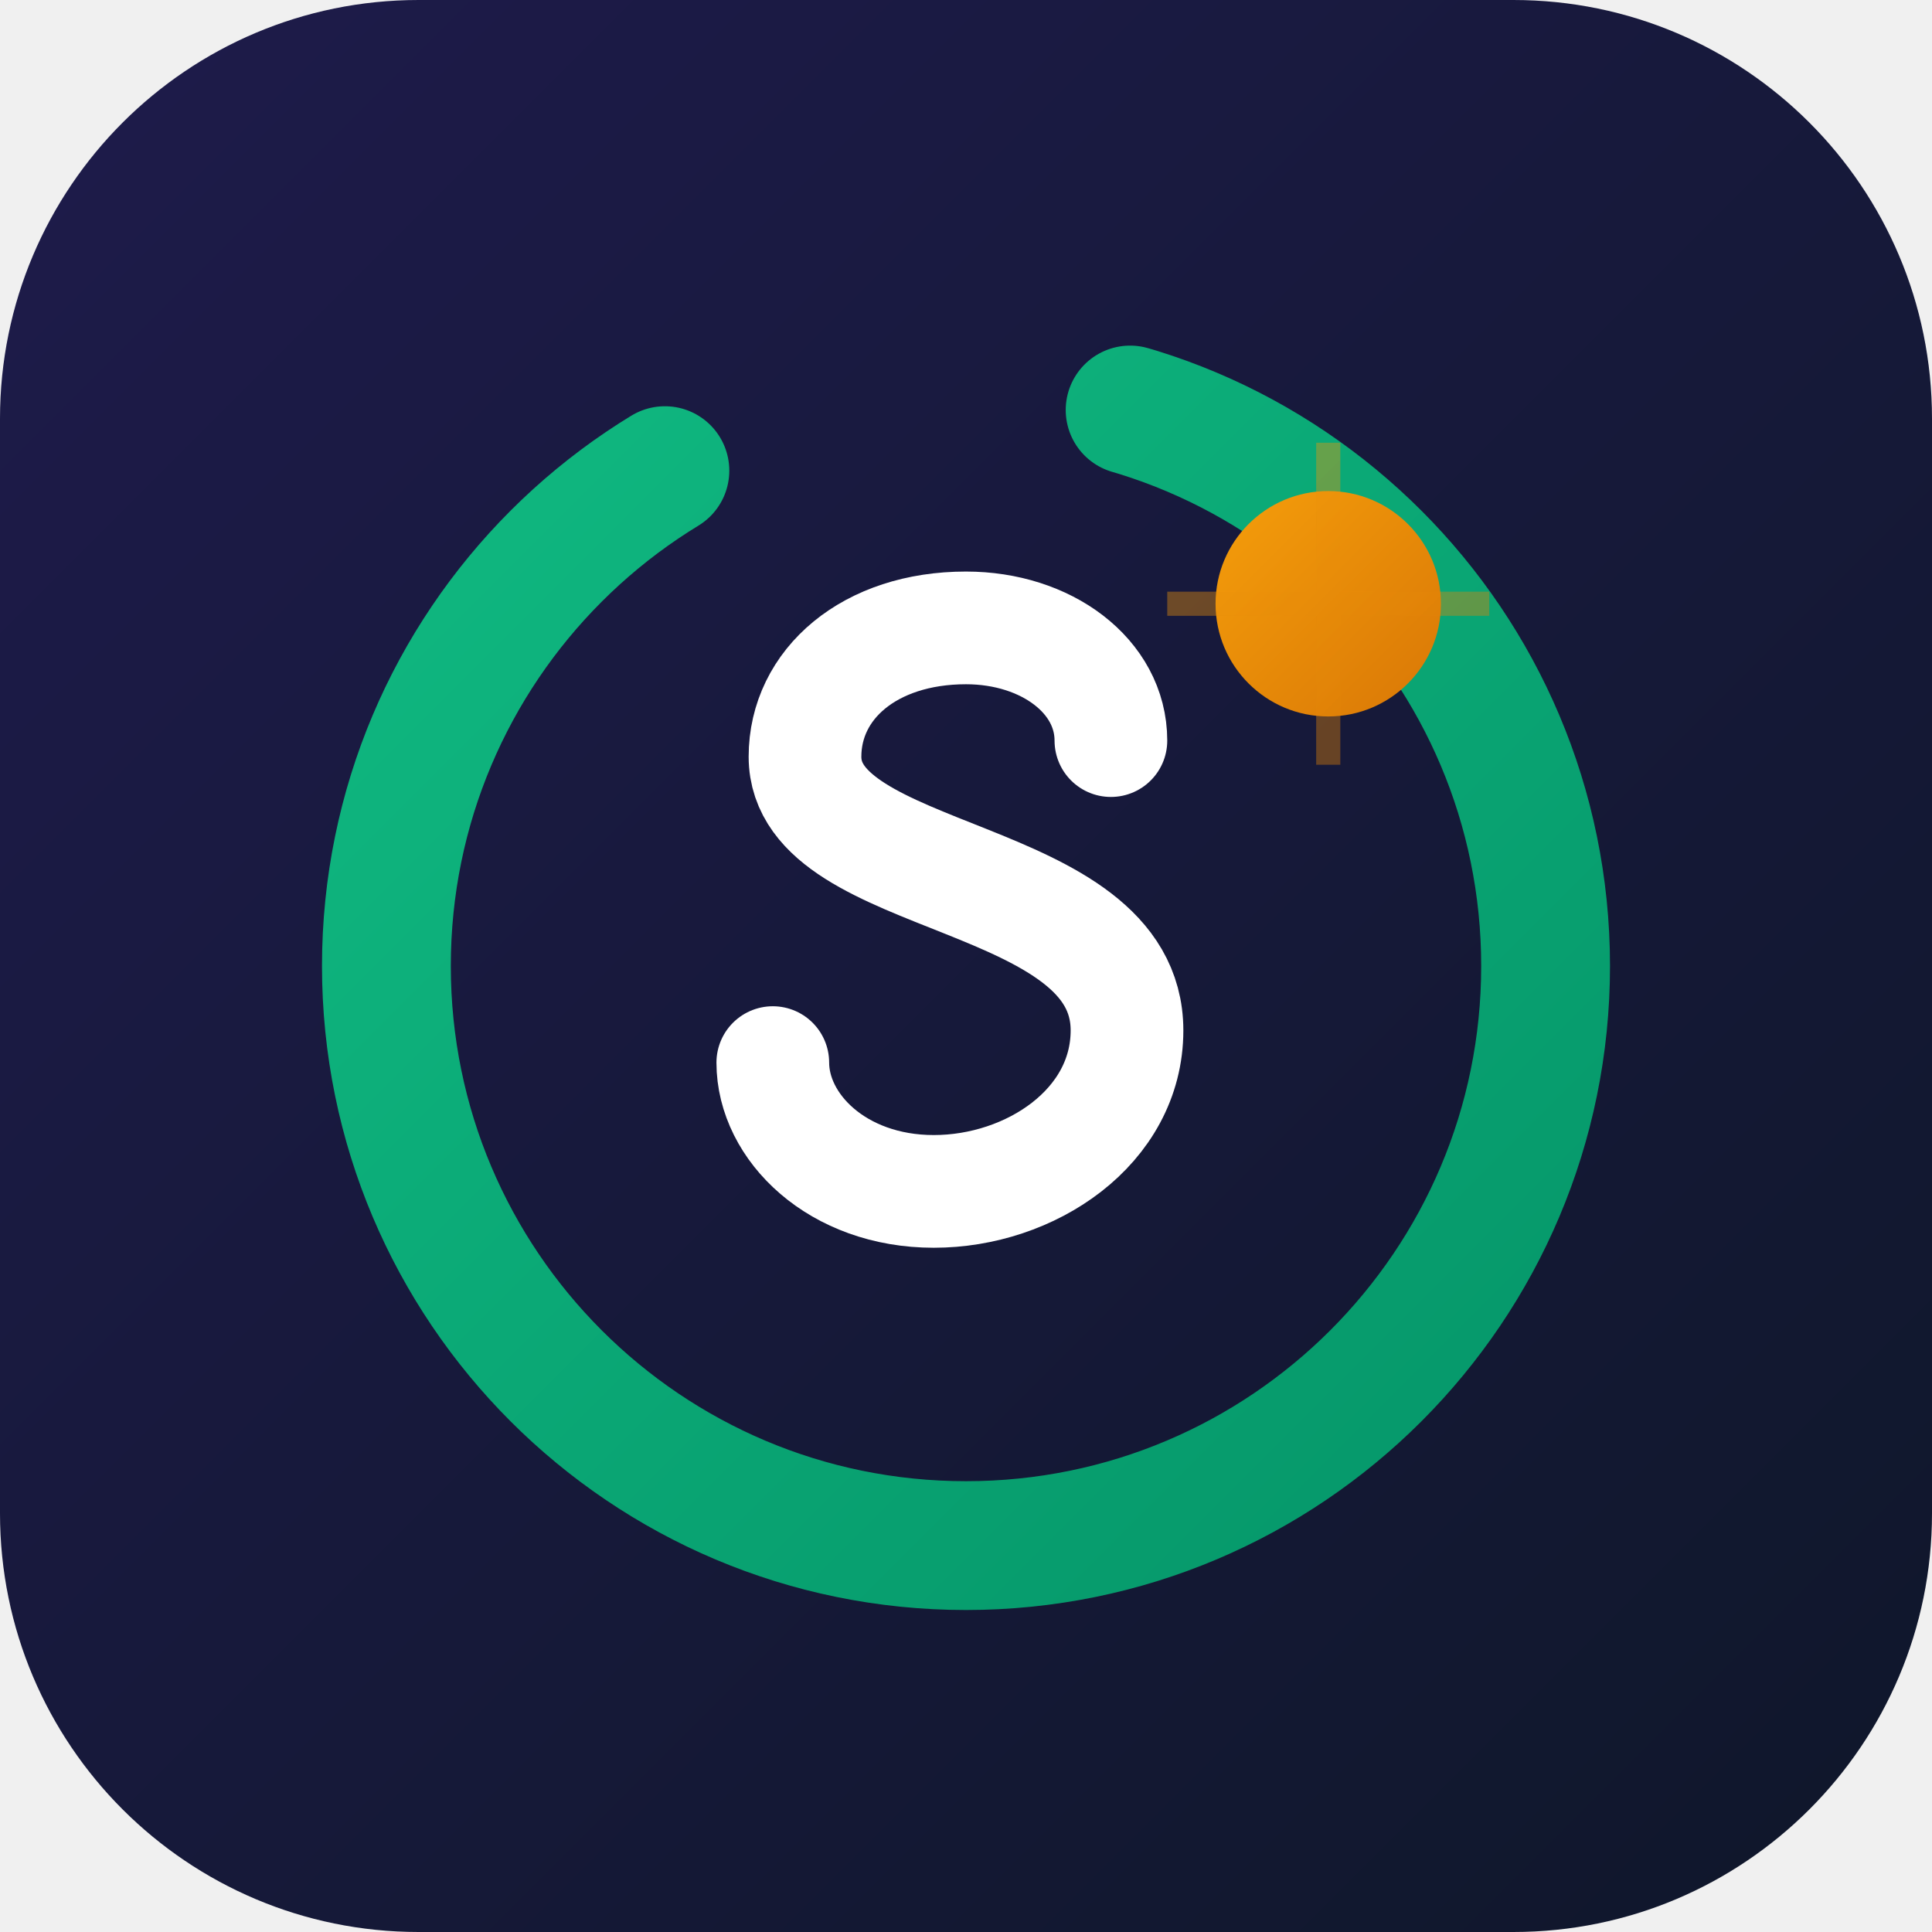
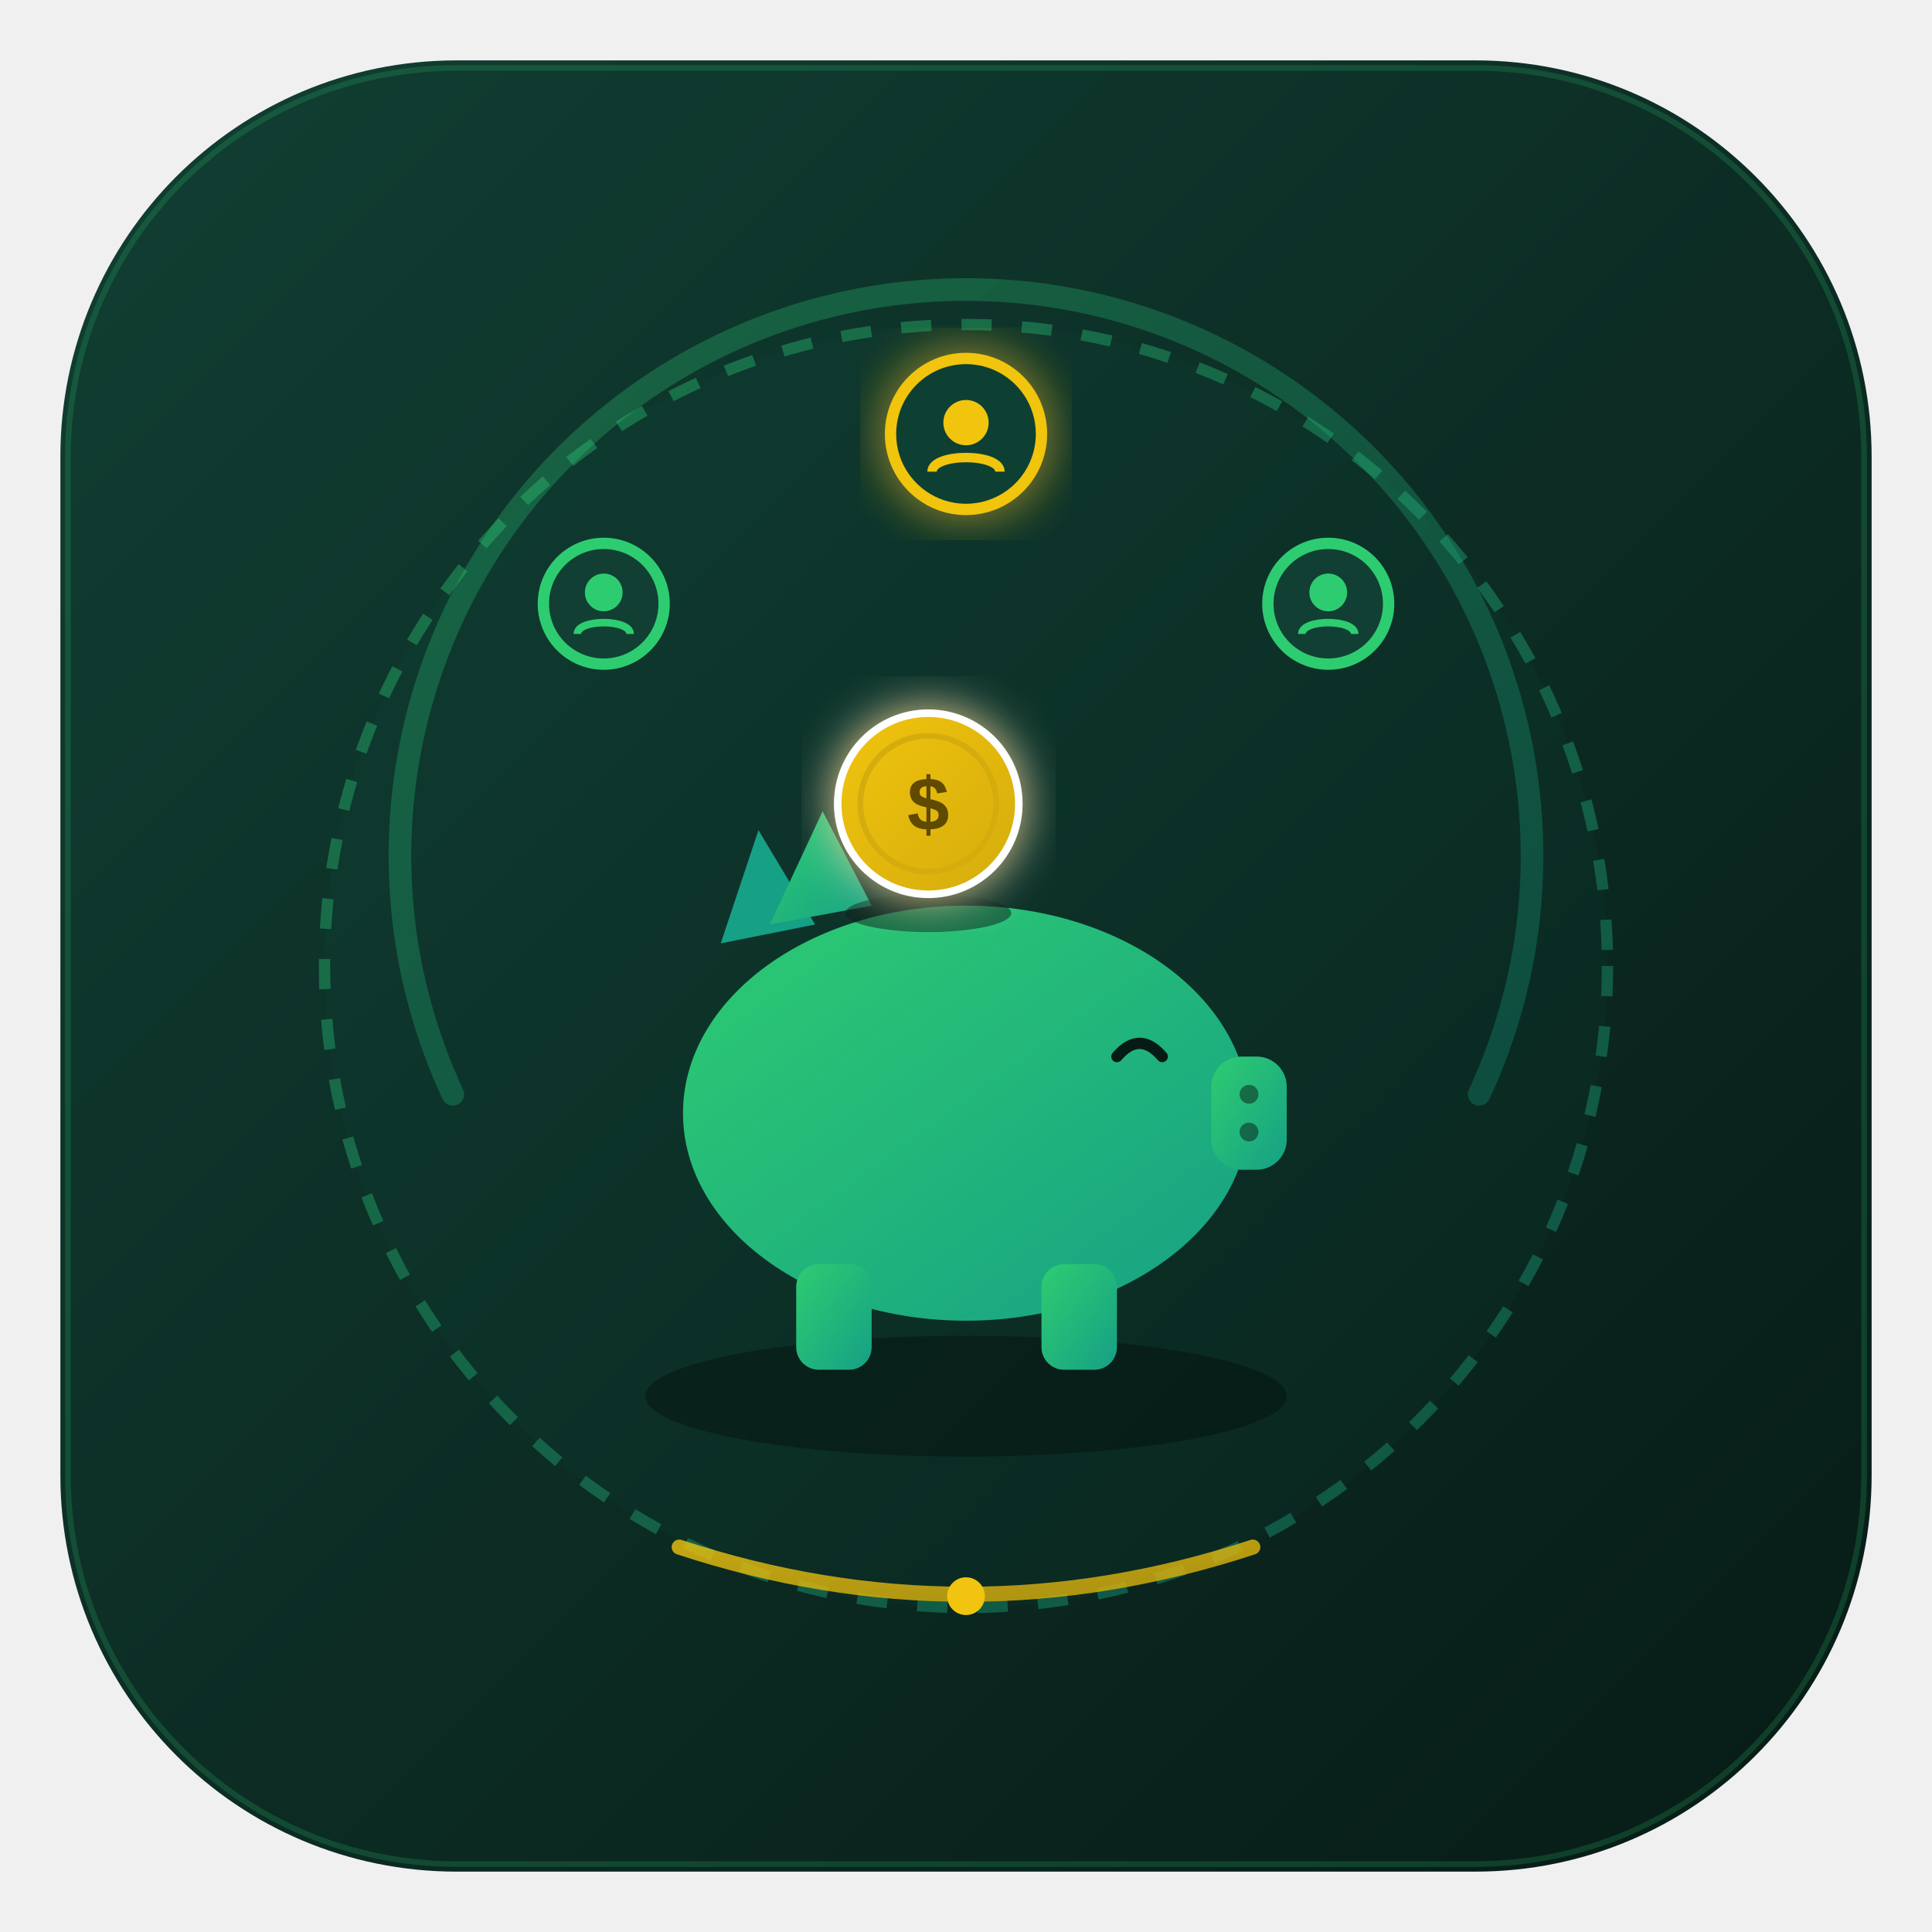
- <svg xmlns="http://www.w3.org/2000/svg" width="240" height="240" viewBox="0 0 240 240" fill="none">
+ <svg xmlns="http://www.w3.org/2000/svg" width="512" height="512" viewBox="0 0 512 512" fill="none">
  <defs>
-     <linearGradient id="sscEmeraldGrad" x1="0%" y1="0%" x2="100%" y2="100%">
-       <stop offset="0%" stop-color="#10B981" />
-       <stop offset="100%" stop-color="#059669" />
+     <linearGradient id="scelBgGrad" x1="0%" y1="0%" x2="100%" y2="100%">
+       <stop offset="0%" stop-color="#113F33" />
+       <stop offset="100%" stop-color="#071B16" />
    </linearGradient>
-     <linearGradient id="sscIndigoGrad" x1="0%" y1="0%" x2="100%" y2="100%">
-       <stop offset="0%" stop-color="#1E1B4B" />
-       <stop offset="100%" stop-color="#0F172A" />
+     <linearGradient id="scelTealGrad" x1="0%" y1="0%" x2="100%" y2="100%">
+       <stop offset="0%" stop-color="#2ECC71" />
+       <stop offset="100%" stop-color="#16A085" />
    </linearGradient>
-     <linearGradient id="sscGoldGrad" x1="0%" y1="0%" x2="100%" y2="100%">
-       <stop offset="0%" stop-color="#F59E0B" />
-       <stop offset="100%" stop-color="#D97706" />
+     <linearGradient id="scelGoldGrad" x1="0%" y1="0%" x2="100%" y2="100%">
+       <stop offset="0%" stop-color="#F1C40F" />
+       <stop offset="100%" stop-color="#D4AC0D" />
    </linearGradient>
+     <filter id="scelSoftGlow" x="-20%" y="-20%" width="140%" height="140%">
+       <feGaussianBlur stdDeviation="6" result="blur" />
+       <feComposite in="SourceGraphic" in2="blur" operator="over" />
+     </filter>
  </defs>
-   <rect width="240" height="240" rx="52" fill="url(#sscIndigoGrad)" />
-   <circle cx="120" cy="120" r="72" stroke="url(#sscEmeraldGrad)" stroke-width="16" stroke-linecap="round" stroke-dasharray="300 60" />
-   <path d="M138 92C138 84 130 78 120 78C108 78 100 85 100 94C100 110 140 108 140 128C140 140 128 148 116 148C104 148 96 140 96 132" stroke="#FFFFFF" stroke-width="14" stroke-linecap="round" stroke-linejoin="round" />
-   <circle cx="165" cy="75" r="14" fill="url(#sscGoldGrad)" />
-   <path d="M165 55V95M145 75H185" stroke="url(#sscGoldGrad)" stroke-width="3" opacity="0.4" />
+   <rect x="16" y="16" width="480" height="480" rx="105" ry="105" fill="url(#scelBgGrad)" />
+   <rect x="18" y="18" width="476" height="476" rx="103" ry="103" fill="none" stroke="#2ECC71" stroke-width="1.5" stroke-opacity="0.2" />
+   <circle cx="256" cy="256" r="170" fill="#16A085" fill-opacity="0.08" stroke="url(#scelTealGrad)" stroke-width="3" stroke-dasharray="8 8" opacity="0.4" />
+   <path d="M 120,290 A 150,150 0 1,1 392,290" fill="none" stroke="url(#scelTealGrad)" stroke-width="6" stroke-linecap="round" opacity="0.3" />
+   <g transform="translate(160, 160)">
+     <circle cx="0" cy="0" r="16" fill="#113F33" stroke="#2ECC71" stroke-width="3" />
+     <circle cx="0" cy="-3" r="5" fill="#2ECC71" />
+     <path d="M -7,8 C -7,4 7,4 7,8" fill="none" stroke="#2ECC71" stroke-width="2" />
+   </g>
+   <g transform="translate(256, 115)" filter="url(#scelSoftGlow)">
+     <circle cx="0" cy="0" r="20" fill="#113F33" stroke="#F1C40F" stroke-width="3" />
+     <circle cx="0" cy="-3" r="6" fill="#F1C40F" />
+     <path d="M -9,10 C -9,5 9,5 9,10" fill="none" stroke="#F1C40F" stroke-width="2.5" />
+   </g>
+   <g transform="translate(352, 160)">
+     <circle cx="0" cy="0" r="16" fill="#113F33" stroke="#2ECC71" stroke-width="3" />
+     <circle cx="0" cy="-3" r="5" fill="#2ECC71" />
+     <path d="M -7,8 C -7,4 7,4 7,8" fill="none" stroke="#2ECC71" stroke-width="2" />
+   </g>
+   <g transform="translate(126, 175)">
+     <ellipse cx="130" cy="195" rx="85" ry="16" fill="#000000" opacity="0.3" />
+     <ellipse cx="130" cy="120" rx="75" ry="55" fill="url(#scelTealGrad)" />
+     <path d="M 65,75 L 75,45 L 90,70 Z" fill="#16A085" />
+     <path d="M 78,70 L 92,40 L 105,65 Z" fill="url(#scelTealGrad)" />
+     <rect x="195" y="105" width="20" height="30" rx="8" fill="url(#scelTealGrad)" />
+     <circle cx="205" cy="115" r="2.5" fill="#071B16" opacity="0.5" />
+     <circle cx="205" cy="125" r="2.5" fill="#071B16" opacity="0.5" />
+     <rect x="85" y="160" width="20" height="28" rx="6" fill="url(#scelTealGrad)" />
+     <rect x="150" y="160" width="20" height="28" rx="6" fill="url(#scelTealGrad)" />
+     <path d="M 170,105 Q 176,98 182,105" fill="none" stroke="#071B16" stroke-width="3" stroke-linecap="round" />
+     <ellipse cx="120" cy="67" rx="22" ry="5" fill="#071B16" opacity="0.5" />
+     <g transform="translate(120, 38)" filter="url(#scelSoftGlow)">
+       <circle cx="0" cy="0" r="24" fill="url(#scelGoldGrad)" stroke="#FFFFFF" stroke-width="2" />
+       <circle cx="0" cy="0" r="18" fill="none" stroke="#D4AC0D" stroke-width="1.5" />
+       <text x="0" y="7" font-family="Arial, sans-serif" font-weight="bold" font-size="20" fill="#604800" text-anchor="middle">$</text>
+     </g>
+   </g>
+   <path d="M 180,410 Q 256,435 332,410" fill="none" stroke="url(#scelGoldGrad)" stroke-width="4" stroke-linecap="round" opacity="0.8" />
+   <circle cx="256" cy="423" r="5" fill="#F1C40F" />
</svg>
